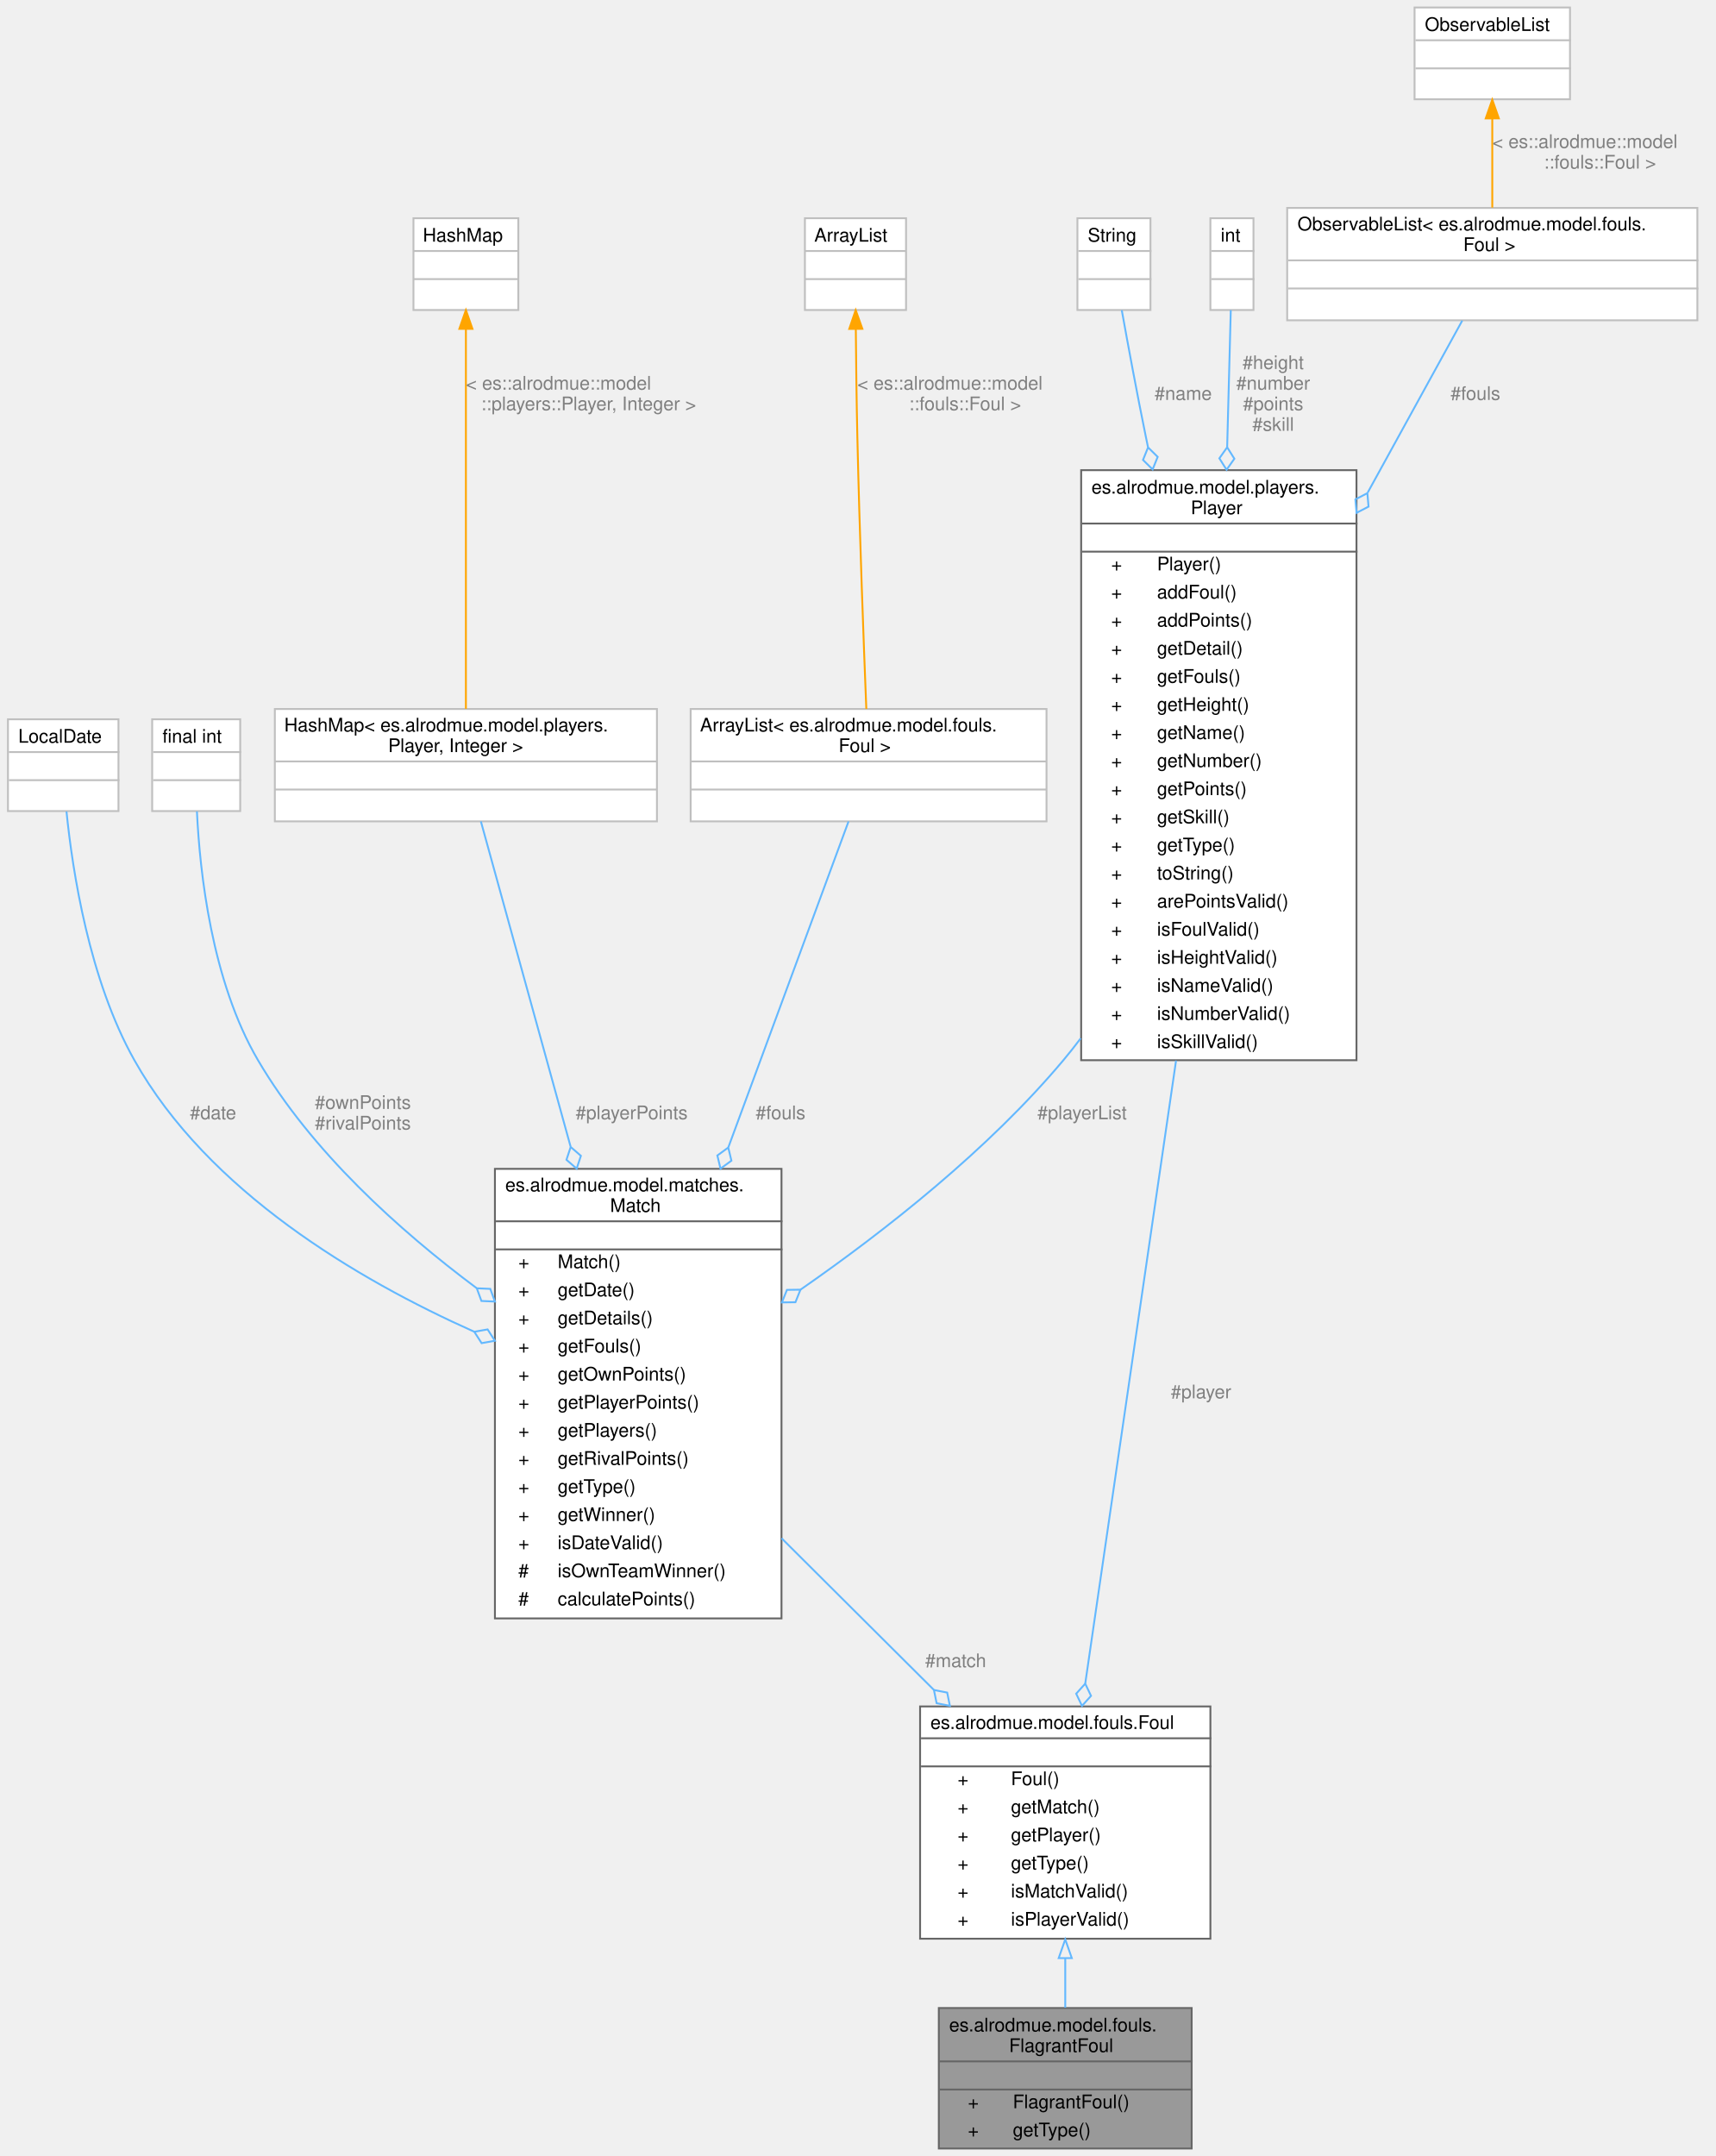
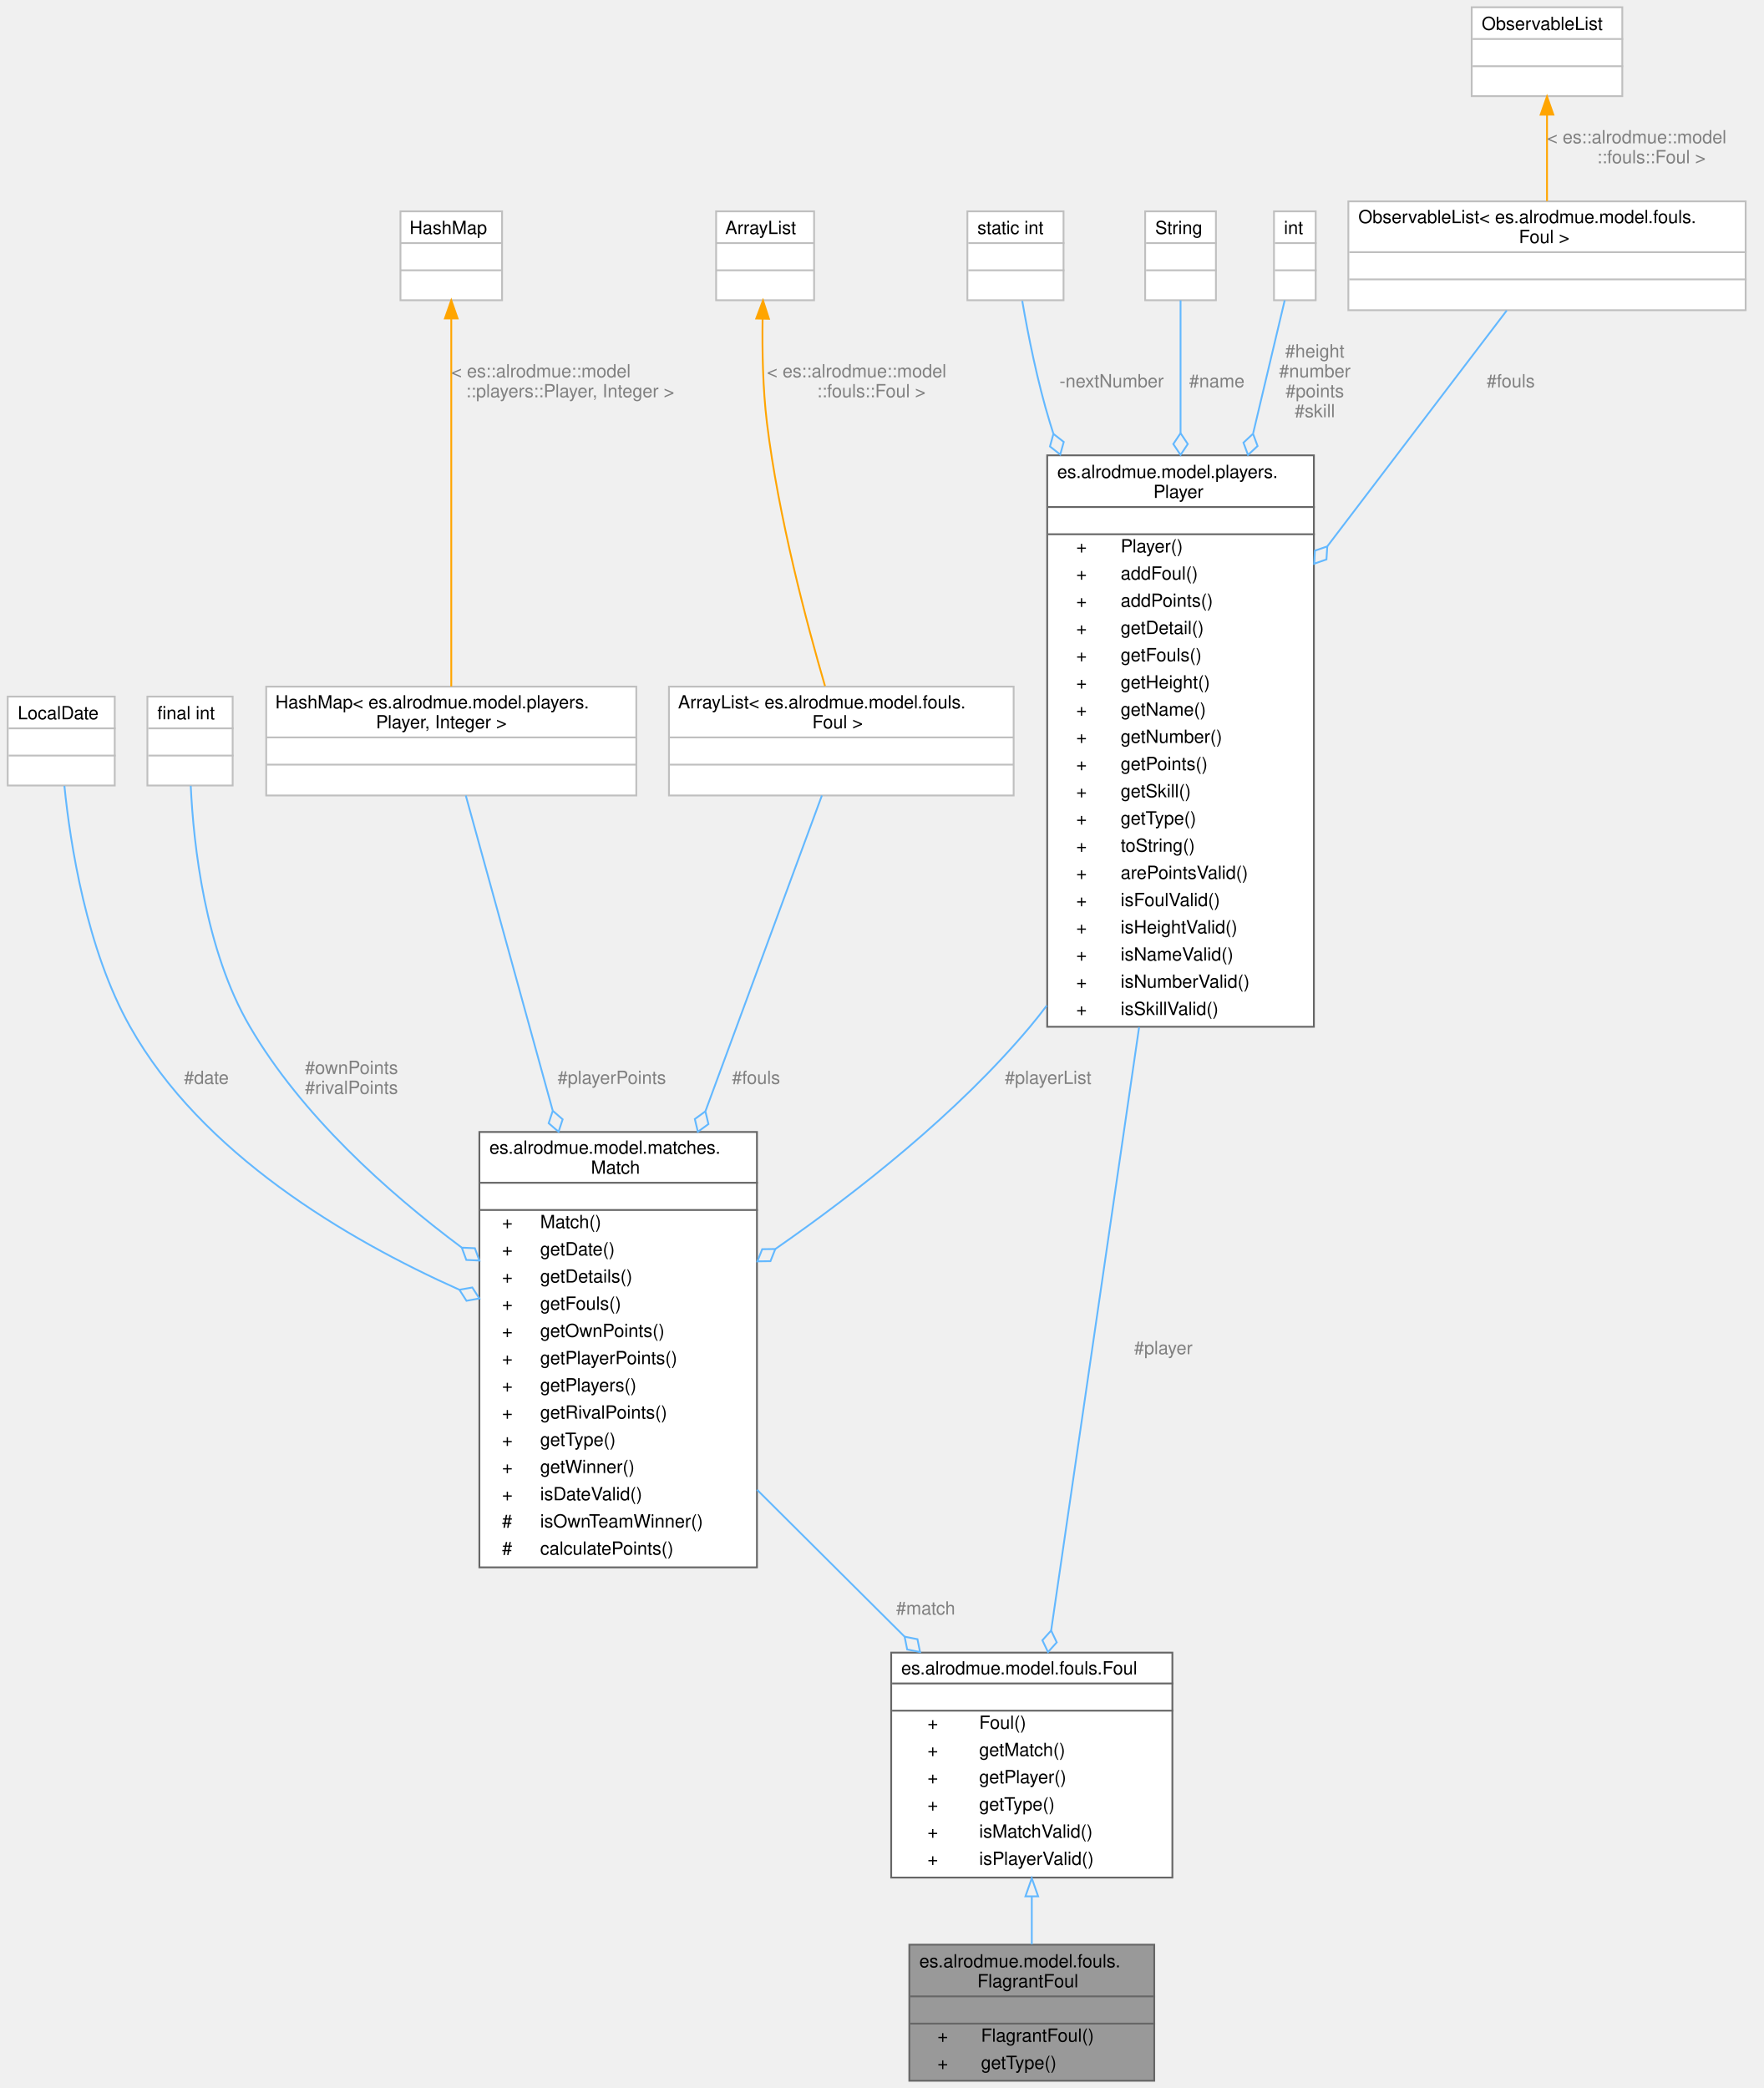
- <svg xmlns="http://www.w3.org/2000/svg" xmlns:xlink="http://www.w3.org/1999/xlink" width="916pt" height="1151pt" viewBox="0.00 0.00 915.50 1151.00">
+ <svg xmlns="http://www.w3.org/2000/svg" xmlns:xlink="http://www.w3.org/1999/xlink" width="972pt" height="1151pt" viewBox="0.00 0.00 971.50 1151.00">
  <g id="graph0" class="graph" transform="scale(1 1) rotate(0) translate(4 1147)">
    <g id="Node000001" class="node">
      <g id="a_Node000001">
        <a xlink:title=" ">
          <polygon fill="#999999" stroke="transparent" points="632,-75 497,-75 497,0 632,0 632,-75" />
          <text text-anchor="start" x="502.5" y="-62.5" font-family="Helvetica,sans-Serif" font-size="10.00">es.alrodmue.model.fouls.</text>
          <text text-anchor="start" x="534.5" y="-51.5" font-family="Helvetica,sans-Serif" font-size="10.00">FlagrantFoul</text>
          <text text-anchor="start" x="563" y="-36.5" font-family="Helvetica,sans-Serif" font-size="10.00"> </text>
          <text text-anchor="start" x="512.5" y="-21.5" font-family="Helvetica,sans-Serif" font-size="10.00">+</text>
          <text text-anchor="start" x="536.5" y="-21.5" font-family="Helvetica,sans-Serif" font-size="10.00">FlagrantFoul()</text>
          <text text-anchor="start" x="512.5" y="-6.5" font-family="Helvetica,sans-Serif" font-size="10.00">+</text>
          <text text-anchor="start" x="536.5" y="-6.5" font-family="Helvetica,sans-Serif" font-size="10.00">getType()</text>
          <polygon fill="#666666" stroke="#666666" points="497.5,-46.5 497.5,-46.5 632.5,-46.5 632.5,-46.5 497.5,-46.5" />
          <polygon fill="#666666" stroke="#666666" points="497.5,-31.5 497.5,-31.5 632.5,-31.5 632.5,-31.5 497.5,-31.5" />
          <polygon fill="none" stroke="#666666" points="497,0 497,-75 632,-75 632,0 497,0" />
        </a>
      </g>
    </g>
    <g id="Node000002" class="node">
      <g id="a_Node000002">
        <a xlink:href="classes_1_1alrodmue_1_1model_1_1fouls_1_1Foul.xhtml" target="_top" xlink:title=" ">
          <polygon fill="white" stroke="transparent" points="642,-236 487,-236 487,-112 642,-112 642,-236" />
          <text text-anchor="start" x="492.5" y="-224" font-family="Helvetica,sans-Serif" font-size="10.00">es.alrodmue.model.fouls.Foul</text>
          <text text-anchor="start" x="563" y="-209" font-family="Helvetica,sans-Serif" font-size="10.00"> </text>
          <text text-anchor="start" x="507" y="-194" font-family="Helvetica,sans-Serif" font-size="10.00">+</text>
          <text text-anchor="start" x="535.5" y="-194" font-family="Helvetica,sans-Serif" font-size="10.00">Foul()</text>
          <text text-anchor="start" x="507" y="-179" font-family="Helvetica,sans-Serif" font-size="10.00">+</text>
          <text text-anchor="start" x="535.5" y="-179" font-family="Helvetica,sans-Serif" font-size="10.00">getMatch()</text>
          <text text-anchor="start" x="507" y="-164" font-family="Helvetica,sans-Serif" font-size="10.00">+</text>
          <text text-anchor="start" x="535.5" y="-164" font-family="Helvetica,sans-Serif" font-size="10.00">getPlayer()</text>
          <text text-anchor="start" x="507" y="-149" font-family="Helvetica,sans-Serif" font-size="10.00">+</text>
          <text text-anchor="start" x="535.5" y="-149" font-family="Helvetica,sans-Serif" font-size="10.00">getType()</text>
          <text text-anchor="start" x="507" y="-134" font-family="Helvetica,sans-Serif" font-size="10.00">+</text>
          <text text-anchor="start" x="535.5" y="-134" font-family="Helvetica,sans-Serif" font-size="10.00">isMatchValid()</text>
          <text text-anchor="start" x="507" y="-119" font-family="Helvetica,sans-Serif" font-size="10.00">+</text>
          <text text-anchor="start" x="535.5" y="-119" font-family="Helvetica,sans-Serif" font-size="10.00">isPlayerValid()</text>
          <polygon fill="#666666" stroke="#666666" points="487.5,-219 487.5,-219 642.5,-219 642.5,-219 487.5,-219" />
          <polygon fill="#666666" stroke="#666666" points="487.5,-204 487.5,-204 642.5,-204 642.5,-204 487.5,-204" />
          <polygon fill="none" stroke="#666666" points="487,-112 487,-236 642,-236 642,-112 487,-112" />
        </a>
      </g>
    </g>
    <g id="edge1_Node000001_Node000002" class="edge">
      <g id="a_edge1_Node000001_Node000002">
        <a xlink:title=" ">
          <path fill="none" stroke="#63b8ff" d="M564.5,-101.4C564.5,-92.32 564.5,-83.35 564.5,-75.16" />
          <polygon fill="none" stroke="#63b8ff" points="561,-101.65 564.5,-111.65 568,-101.65 561,-101.65" />
        </a>
      </g>
    </g>
    <g id="Node000003" class="node">
      <g id="a_Node000003">
        <a xlink:href="classes_1_1alrodmue_1_1model_1_1players_1_1Player.xhtml" target="_top" xlink:title=" ">
          <polygon fill="white" stroke="transparent" points="720,-896 573,-896 573,-581 720,-581 720,-896" />
          <text text-anchor="start" x="578.5" y="-883.5" font-family="Helvetica,sans-Serif" font-size="10.00">es.alrodmue.model.players.</text>
          <text text-anchor="start" x="631.5" y="-872.5" font-family="Helvetica,sans-Serif" font-size="10.00">Player</text>
          <text text-anchor="start" x="645" y="-857.5" font-family="Helvetica,sans-Serif" font-size="10.00"> </text>
          <text text-anchor="start" x="589" y="-842.5" font-family="Helvetica,sans-Serif" font-size="10.00">+</text>
          <text text-anchor="start" x="613.5" y="-842.5" font-family="Helvetica,sans-Serif" font-size="10.00">Player()</text>
          <text text-anchor="start" x="589" y="-827.5" font-family="Helvetica,sans-Serif" font-size="10.00">+</text>
          <text text-anchor="start" x="613.5" y="-827.5" font-family="Helvetica,sans-Serif" font-size="10.00">addFoul()</text>
          <text text-anchor="start" x="589" y="-812.5" font-family="Helvetica,sans-Serif" font-size="10.00">+</text>
          <text text-anchor="start" x="613.5" y="-812.5" font-family="Helvetica,sans-Serif" font-size="10.00">addPoints()</text>
          <text text-anchor="start" x="589" y="-797.5" font-family="Helvetica,sans-Serif" font-size="10.00">+</text>
          <text text-anchor="start" x="613.5" y="-797.5" font-family="Helvetica,sans-Serif" font-size="10.00">getDetail()</text>
          <text text-anchor="start" x="589" y="-782.5" font-family="Helvetica,sans-Serif" font-size="10.00">+</text>
          <text text-anchor="start" x="613.5" y="-782.5" font-family="Helvetica,sans-Serif" font-size="10.00">getFouls()</text>
          <text text-anchor="start" x="589" y="-767.5" font-family="Helvetica,sans-Serif" font-size="10.00">+</text>
          <text text-anchor="start" x="613.5" y="-767.5" font-family="Helvetica,sans-Serif" font-size="10.00">getHeight()</text>
          <text text-anchor="start" x="589" y="-752.5" font-family="Helvetica,sans-Serif" font-size="10.00">+</text>
          <text text-anchor="start" x="613.5" y="-752.5" font-family="Helvetica,sans-Serif" font-size="10.00">getName()</text>
          <text text-anchor="start" x="589" y="-737.5" font-family="Helvetica,sans-Serif" font-size="10.00">+</text>
          <text text-anchor="start" x="613.5" y="-737.5" font-family="Helvetica,sans-Serif" font-size="10.00">getNumber()</text>
          <text text-anchor="start" x="589" y="-722.5" font-family="Helvetica,sans-Serif" font-size="10.00">+</text>
          <text text-anchor="start" x="613.5" y="-722.5" font-family="Helvetica,sans-Serif" font-size="10.00">getPoints()</text>
          <text text-anchor="start" x="589" y="-707.5" font-family="Helvetica,sans-Serif" font-size="10.00">+</text>
          <text text-anchor="start" x="613.5" y="-707.5" font-family="Helvetica,sans-Serif" font-size="10.00">getSkill()</text>
          <text text-anchor="start" x="589" y="-692.5" font-family="Helvetica,sans-Serif" font-size="10.00">+</text>
          <text text-anchor="start" x="613.5" y="-692.5" font-family="Helvetica,sans-Serif" font-size="10.00">getType()</text>
          <text text-anchor="start" x="589" y="-677.5" font-family="Helvetica,sans-Serif" font-size="10.00">+</text>
          <text text-anchor="start" x="613.5" y="-677.5" font-family="Helvetica,sans-Serif" font-size="10.00">toString()</text>
          <text text-anchor="start" x="589" y="-662.5" font-family="Helvetica,sans-Serif" font-size="10.00">+</text>
          <text text-anchor="start" x="613.5" y="-662.5" font-family="Helvetica,sans-Serif" font-size="10.00">arePointsValid()</text>
          <text text-anchor="start" x="589" y="-647.5" font-family="Helvetica,sans-Serif" font-size="10.00">+</text>
          <text text-anchor="start" x="613.5" y="-647.5" font-family="Helvetica,sans-Serif" font-size="10.00">isFoulValid()</text>
          <text text-anchor="start" x="589" y="-632.5" font-family="Helvetica,sans-Serif" font-size="10.00">+</text>
          <text text-anchor="start" x="613.5" y="-632.5" font-family="Helvetica,sans-Serif" font-size="10.00">isHeightValid()</text>
          <text text-anchor="start" x="589" y="-617.5" font-family="Helvetica,sans-Serif" font-size="10.00">+</text>
          <text text-anchor="start" x="613.5" y="-617.5" font-family="Helvetica,sans-Serif" font-size="10.00">isNameValid()</text>
          <text text-anchor="start" x="589" y="-602.5" font-family="Helvetica,sans-Serif" font-size="10.00">+</text>
          <text text-anchor="start" x="613.5" y="-602.5" font-family="Helvetica,sans-Serif" font-size="10.00">isNumberValid()</text>
          <text text-anchor="start" x="589" y="-587.5" font-family="Helvetica,sans-Serif" font-size="10.00">+</text>
          <text text-anchor="start" x="613.5" y="-587.5" font-family="Helvetica,sans-Serif" font-size="10.00">isSkillValid()</text>
          <polygon fill="#666666" stroke="#666666" points="573.5,-867.5 573.5,-867.5 720.5,-867.5 720.5,-867.5 573.5,-867.5" />
          <polygon fill="#666666" stroke="#666666" points="573.5,-852.5 573.5,-852.5 720.5,-852.5 720.5,-852.5 573.5,-852.5" />
          <polygon fill="none" stroke="#666666" points="573,-581 573,-896 720,-896 720,-581 573,-581" />
        </a>
      </g>
    </g>
    <g id="edge2_Node000002_Node000003" class="edge">
      <g id="a_edge2_Node000002_Node000003">
        <a xlink:title=" ">
          <path fill="none" stroke="#63b8ff" d="M623.66,-580.81C607.8,-472.06 587.41,-332.17 575.18,-248.26" />
          <polygon fill="none" stroke="#63b8ff" points="575.17,-248.17 570.34,-242.81 573.44,-236.3 578.26,-241.66 575.17,-248.17" />
        </a>
      </g>
      <text text-anchor="middle" x="637" y="-400.5" font-family="Helvetica,sans-Serif" font-size="10.00" fill="grey"> #player</text>
    </g>
-     <g id="Node000008" class="node">
-       <g id="a_Node000008">
+     <g id="Node000009" class="node">
+       <g id="a_Node000009">
        <a xlink:href="classes_1_1alrodmue_1_1model_1_1matches_1_1Match.xhtml" target="_top" xlink:title=" ">
          <polygon fill="white" stroke="transparent" points="413,-523 260,-523 260,-283 413,-283 413,-523" />
          <text text-anchor="start" x="265.5" y="-511" font-family="Helvetica,sans-Serif" font-size="10.00">es.alrodmue.model.matches.</text>
          <text text-anchor="start" x="321.5" y="-500" font-family="Helvetica,sans-Serif" font-size="10.00">Match</text>
          <text text-anchor="start" x="335" y="-485" font-family="Helvetica,sans-Serif" font-size="10.00"> </text>
          <text text-anchor="start" x="272.5" y="-470" font-family="Helvetica,sans-Serif" font-size="10.00">+</text>
          <text text-anchor="start" x="293.5" y="-470" font-family="Helvetica,sans-Serif" font-size="10.00">Match()</text>
          <text text-anchor="start" x="272.5" y="-455" font-family="Helvetica,sans-Serif" font-size="10.00">+</text>
          <text text-anchor="start" x="293.5" y="-455" font-family="Helvetica,sans-Serif" font-size="10.00">getDate()</text>
          <text text-anchor="start" x="272.5" y="-440" font-family="Helvetica,sans-Serif" font-size="10.00">+</text>
          <text text-anchor="start" x="293.5" y="-440" font-family="Helvetica,sans-Serif" font-size="10.00">getDetails()</text>
          <text text-anchor="start" x="272.5" y="-425" font-family="Helvetica,sans-Serif" font-size="10.00">+</text>
          <text text-anchor="start" x="293.5" y="-425" font-family="Helvetica,sans-Serif" font-size="10.00">getFouls()</text>
          <text text-anchor="start" x="272.5" y="-410" font-family="Helvetica,sans-Serif" font-size="10.00">+</text>
          <text text-anchor="start" x="293.5" y="-410" font-family="Helvetica,sans-Serif" font-size="10.00">getOwnPoints()</text>
          <text text-anchor="start" x="272.5" y="-395" font-family="Helvetica,sans-Serif" font-size="10.00">+</text>
          <text text-anchor="start" x="293.5" y="-395" font-family="Helvetica,sans-Serif" font-size="10.00">getPlayerPoints()</text>
          <text text-anchor="start" x="272.5" y="-380" font-family="Helvetica,sans-Serif" font-size="10.00">+</text>
          <text text-anchor="start" x="293.5" y="-380" font-family="Helvetica,sans-Serif" font-size="10.00">getPlayers()</text>
          <text text-anchor="start" x="272.5" y="-365" font-family="Helvetica,sans-Serif" font-size="10.00">+</text>
          <text text-anchor="start" x="293.5" y="-365" font-family="Helvetica,sans-Serif" font-size="10.00">getRivalPoints()</text>
          <text text-anchor="start" x="272.5" y="-350" font-family="Helvetica,sans-Serif" font-size="10.00">+</text>
          <text text-anchor="start" x="293.5" y="-350" font-family="Helvetica,sans-Serif" font-size="10.00">getType()</text>
          <text text-anchor="start" x="272.5" y="-335" font-family="Helvetica,sans-Serif" font-size="10.00">+</text>
          <text text-anchor="start" x="293.5" y="-335" font-family="Helvetica,sans-Serif" font-size="10.00">getWinner()</text>
          <text text-anchor="start" x="272.5" y="-320" font-family="Helvetica,sans-Serif" font-size="10.00">+</text>
          <text text-anchor="start" x="293.5" y="-320" font-family="Helvetica,sans-Serif" font-size="10.00">isDateValid()</text>
          <text text-anchor="start" x="272.5" y="-305" font-family="Helvetica,sans-Serif" font-size="10.00">#</text>
          <text text-anchor="start" x="293.5" y="-305" font-family="Helvetica,sans-Serif" font-size="10.00">isOwnTeamWinner()</text>
          <text text-anchor="start" x="272.5" y="-290" font-family="Helvetica,sans-Serif" font-size="10.00">#</text>
          <text text-anchor="start" x="293.5" y="-290" font-family="Helvetica,sans-Serif" font-size="10.00">calculatePoints()</text>
          <polygon fill="#666666" stroke="#666666" points="260.5,-495 260.5,-495 413.5,-495 413.5,-495 260.5,-495" />
          <polygon fill="#666666" stroke="#666666" points="260.5,-480 260.5,-480 413.5,-480 413.5,-480 260.5,-480" />
          <polygon fill="none" stroke="#666666" points="260,-283 260,-523 413,-523 413,-283 260,-283" />
        </a>
      </g>
    </g>
-     <g id="edge10_Node000008_Node000003" class="edge">
-       <g id="a_edge10_Node000008_Node000003">
+     <g id="edge11_Node000009_Node000003" class="edge">
+       <g id="a_edge11_Node000009_Node000003">
        <a xlink:title=" ">
          <path fill="none" stroke="#63b8ff" d="M572.77,-592.7C569.75,-588.68 566.66,-584.77 563.5,-581 523.55,-533.38 468.84,-490.26 423.14,-458.5" />
          <polygon fill="none" stroke="#63b8ff" points="423.12,-458.49 415.91,-458.39 413.23,-451.69 420.44,-451.79 423.12,-458.49" />
        </a>
      </g>
      <text text-anchor="middle" x="573.5" y="-549.5" font-family="Helvetica,sans-Serif" font-size="10.00" fill="grey"> #playerList</text>
    </g>
    <g id="Node000004" class="node">
      <g id="a_Node000004">
        <a xlink:title=" ">
-           <polygon fill="white" stroke="transparent" points="610,-1030.5 571,-1030.5 571,-981.5 610,-981.5 610,-1030.5" />
-           <text text-anchor="start" x="576.5" y="-1018" font-family="Helvetica,sans-Serif" font-size="10.00">String</text>
-           <text text-anchor="start" x="589" y="-1003" font-family="Helvetica,sans-Serif" font-size="10.00"> </text>
-           <text text-anchor="start" x="589" y="-988" font-family="Helvetica,sans-Serif" font-size="10.00"> </text>
-           <polygon fill="#bfbfbf" stroke="#bfbfbf" points="571.5,-1013 571.5,-1013 610.5,-1013 610.5,-1013 571.5,-1013" />
-           <polygon fill="#bfbfbf" stroke="#bfbfbf" points="571.5,-998 571.5,-998 610.5,-998 610.5,-998 571.5,-998" />
-           <polygon fill="none" stroke="#bfbfbf" points="571,-981.5 571,-1030.5 610,-1030.5 610,-981.5 571,-981.5" />
+           <polygon fill="white" stroke="transparent" points="582,-1030.5 529,-1030.5 529,-981.5 582,-981.5 582,-1030.5" />
+           <text text-anchor="start" x="534.5" y="-1018" font-family="Helvetica,sans-Serif" font-size="10.00">static int</text>
+           <text text-anchor="start" x="554" y="-1003" font-family="Helvetica,sans-Serif" font-size="10.00"> </text>
+           <text text-anchor="start" x="554" y="-988" font-family="Helvetica,sans-Serif" font-size="10.00"> </text>
+           <polygon fill="#bfbfbf" stroke="#bfbfbf" points="529.5,-1013 529.5,-1013 582.5,-1013 582.5,-1013 529.5,-1013" />
+           <polygon fill="#bfbfbf" stroke="#bfbfbf" points="529.5,-998 529.5,-998 582.5,-998 582.5,-998 529.5,-998" />
+           <polygon fill="none" stroke="#bfbfbf" points="529,-981.5 529,-1030.5 582,-1030.5 582,-981.5 529,-981.5" />
        </a>
      </g>
    </g>
    <g id="edge3_Node000003_Node000004" class="edge">
      <g id="a_edge3_Node000003_Node000004">
        <a xlink:title=" ">
-           <path fill="none" stroke="#63b8ff" d="M594.68,-981.39C597.99,-962.99 602.82,-936.83 607.5,-914 607.89,-912.1 608.28,-910.2 608.68,-908.28" />
-           <polygon fill="none" stroke="#63b8ff" points="608.71,-908.15 606.02,-901.46 611.16,-896.4 613.85,-903.09 608.71,-908.15" />
-         </a>
-       </g>
-       <text text-anchor="middle" x="627.5" y="-933.5" font-family="Helvetica,sans-Serif" font-size="10.00" fill="grey"> #name</text>
+           <path fill="none" stroke="#63b8ff" d="M559.24,-981.13C562.43,-962.59 567.62,-936.37 574.5,-914 575.11,-912.01 575.74,-910.01 576.38,-908" />
+           <polygon fill="none" stroke="#63b8ff" points="576.43,-907.84 574.51,-900.89 580.18,-896.44 582.11,-903.38 576.43,-907.84" />
+         </a>
+       </g>
+       <text text-anchor="middle" x="608.5" y="-933.5" font-family="Helvetica,sans-Serif" font-size="10.00" fill="grey"> -nextNumber</text>
    </g>
    <g id="Node000005" class="node">
      <g id="a_Node000005">
        <a xlink:title=" ">
-           <polygon fill="white" stroke="transparent" points="665,-1030.5 642,-1030.5 642,-981.5 665,-981.5 665,-1030.5" />
-           <text text-anchor="start" x="647.5" y="-1018" font-family="Helvetica,sans-Serif" font-size="10.00">int</text>
-           <text text-anchor="start" x="652" y="-1003" font-family="Helvetica,sans-Serif" font-size="10.00"> </text>
-           <text text-anchor="start" x="652" y="-988" font-family="Helvetica,sans-Serif" font-size="10.00"> </text>
-           <polygon fill="#bfbfbf" stroke="#bfbfbf" points="642.5,-1013 642.5,-1013 665.5,-1013 665.5,-1013 642.5,-1013" />
-           <polygon fill="#bfbfbf" stroke="#bfbfbf" points="642.5,-998 642.5,-998 665.5,-998 665.5,-998 642.5,-998" />
-           <polygon fill="none" stroke="#bfbfbf" points="642,-981.5 642,-1030.5 665,-1030.5 665,-981.5 642,-981.5" />
+           <polygon fill="white" stroke="transparent" points="666,-1030.5 627,-1030.5 627,-981.5 666,-981.5 666,-1030.5" />
+           <text text-anchor="start" x="632.5" y="-1018" font-family="Helvetica,sans-Serif" font-size="10.00">String</text>
+           <text text-anchor="start" x="645" y="-1003" font-family="Helvetica,sans-Serif" font-size="10.00"> </text>
+           <text text-anchor="start" x="645" y="-988" font-family="Helvetica,sans-Serif" font-size="10.00"> </text>
+           <polygon fill="#bfbfbf" stroke="#bfbfbf" points="627.5,-1013 627.5,-1013 666.5,-1013 666.5,-1013 627.5,-1013" />
+           <polygon fill="#bfbfbf" stroke="#bfbfbf" points="627.5,-998 627.5,-998 666.5,-998 666.5,-998 627.5,-998" />
+           <polygon fill="none" stroke="#bfbfbf" points="627,-981.5 627,-1030.5 666,-1030.5 666,-981.5 627,-981.5" />
        </a>
      </g>
    </g>
    <g id="edge4_Node000003_Node000005" class="edge">
      <g id="a_edge4_Node000003_Node000005">
        <a xlink:title=" ">
-           <path fill="none" stroke="#63b8ff" d="M652.88,-981.44C652.41,-963.54 651.71,-937.13 650.95,-908.27" />
-           <polygon fill="none" stroke="#63b8ff" points="650.95,-908.22 646.79,-902.32 650.63,-896.22 654.79,-902.11 650.95,-908.22" />
-         </a>
-       </g>
-       <text text-anchor="middle" x="675.5" y="-950" font-family="Helvetica,sans-Serif" font-size="10.00" fill="grey"> #height</text>
-       <text text-anchor="middle" x="675.5" y="-939" font-family="Helvetica,sans-Serif" font-size="10.00" fill="grey">#number</text>
-       <text text-anchor="middle" x="675.5" y="-928" font-family="Helvetica,sans-Serif" font-size="10.00" fill="grey">#points</text>
-       <text text-anchor="middle" x="675.5" y="-917" font-family="Helvetica,sans-Serif" font-size="10.00" fill="grey">#skill</text>
+           <path fill="none" stroke="#63b8ff" d="M646.5,-981.44C646.5,-963.54 646.5,-937.13 646.5,-908.27" />
+           <polygon fill="none" stroke="#63b8ff" points="646.5,-908.22 642.5,-902.22 646.5,-896.22 650.5,-902.22 646.5,-908.22" />
+         </a>
+       </g>
+       <text text-anchor="middle" x="666.5" y="-933.5" font-family="Helvetica,sans-Serif" font-size="10.00" fill="grey"> #name</text>
    </g>
    <g id="Node000006" class="node">
      <g id="a_Node000006">
        <a xlink:title=" ">
-           <polygon fill="white" stroke="transparent" points="902,-1036 683,-1036 683,-976 902,-976 902,-1036" />
-           <text text-anchor="start" x="688.5" y="-1024" font-family="Helvetica,sans-Serif" font-size="10.00">ObservableList&lt; es.alrodmue.model.fouls.</text>
-           <text text-anchor="start" x="777" y="-1013" font-family="Helvetica,sans-Serif" font-size="10.00">Foul &gt;</text>
-           <text text-anchor="start" x="791" y="-998" font-family="Helvetica,sans-Serif" font-size="10.00"> </text>
-           <text text-anchor="start" x="791" y="-983" font-family="Helvetica,sans-Serif" font-size="10.00"> </text>
-           <polygon fill="#bfbfbf" stroke="#bfbfbf" points="683.5,-1008 683.5,-1008 902.5,-1008 902.5,-1008 683.5,-1008" />
-           <polygon fill="#bfbfbf" stroke="#bfbfbf" points="683.5,-993 683.5,-993 902.5,-993 902.5,-993 683.5,-993" />
-           <polygon fill="none" stroke="#bfbfbf" points="683,-976 683,-1036 902,-1036 902,-976 683,-976" />
+           <polygon fill="white" stroke="transparent" points="721,-1030.5 698,-1030.5 698,-981.5 721,-981.5 721,-1030.5" />
+           <text text-anchor="start" x="703.5" y="-1018" font-family="Helvetica,sans-Serif" font-size="10.00">int</text>
+           <text text-anchor="start" x="708" y="-1003" font-family="Helvetica,sans-Serif" font-size="10.00"> </text>
+           <text text-anchor="start" x="708" y="-988" font-family="Helvetica,sans-Serif" font-size="10.00"> </text>
+           <polygon fill="#bfbfbf" stroke="#bfbfbf" points="698.5,-1013 698.5,-1013 721.5,-1013 721.5,-1013 698.5,-1013" />
+           <polygon fill="#bfbfbf" stroke="#bfbfbf" points="698.5,-998 698.5,-998 721.5,-998 721.5,-998 698.5,-998" />
+           <polygon fill="none" stroke="#bfbfbf" points="698,-981.5 698,-1030.5 721,-1030.5 721,-981.5 698,-981.5" />
        </a>
      </g>
    </g>
    <g id="edge5_Node000003_Node000006" class="edge">
      <g id="a_edge5_Node000003_Node000006">
        <a xlink:title=" ">
-           <path fill="none" stroke="#63b8ff" d="M776.46,-975.83C763.84,-952.88 745.23,-919.03 726.01,-884.08" />
-           <polygon fill="none" stroke="#63b8ff" points="725.81,-883.73 719.42,-880.4 720.03,-873.21 726.43,-876.54 725.81,-883.73" />
-         </a>
-       </g>
-       <text text-anchor="middle" x="783.5" y="-933.5" font-family="Helvetica,sans-Serif" font-size="10.00" fill="grey"> #fouls</text>
+           <path fill="none" stroke="#63b8ff" d="M703.91,-981.44C699.66,-963.54 693.4,-937.13 686.55,-908.27" />
+           <polygon fill="none" stroke="#63b8ff" points="686.46,-907.9 681.18,-902.98 683.69,-896.22 688.96,-901.13 686.46,-907.9" />
+         </a>
+       </g>
+       <text text-anchor="middle" x="720.5" y="-950" font-family="Helvetica,sans-Serif" font-size="10.00" fill="grey"> #height</text>
+       <text text-anchor="middle" x="720.5" y="-939" font-family="Helvetica,sans-Serif" font-size="10.00" fill="grey">#number</text>
+       <text text-anchor="middle" x="720.5" y="-928" font-family="Helvetica,sans-Serif" font-size="10.00" fill="grey">#points</text>
+       <text text-anchor="middle" x="720.5" y="-917" font-family="Helvetica,sans-Serif" font-size="10.00" fill="grey">#skill</text>
    </g>
    <g id="Node000007" class="node">
      <g id="a_Node000007">
        <a xlink:title=" ">
-           <polygon fill="white" stroke="transparent" points="834,-1143 751,-1143 751,-1094 834,-1094 834,-1143" />
-           <text text-anchor="start" x="756.5" y="-1130.5" font-family="Helvetica,sans-Serif" font-size="10.00">ObservableList</text>
-           <text text-anchor="start" x="791" y="-1115.5" font-family="Helvetica,sans-Serif" font-size="10.00"> </text>
-           <text text-anchor="start" x="791" y="-1100.5" font-family="Helvetica,sans-Serif" font-size="10.00"> </text>
-           <polygon fill="#bfbfbf" stroke="#bfbfbf" points="751.5,-1125.5 751.5,-1125.5 834.5,-1125.5 834.5,-1125.5 751.5,-1125.5" />
-           <polygon fill="#bfbfbf" stroke="#bfbfbf" points="751.5,-1110.5 751.5,-1110.5 834.5,-1110.5 834.5,-1110.5 751.5,-1110.5" />
-           <polygon fill="none" stroke="#bfbfbf" points="751,-1094 751,-1143 834,-1143 834,-1094 751,-1094" />
-         </a>
-       </g>
-     </g>
-     <g id="edge6_Node000006_Node000007" class="edge">
-       <g id="a_edge6_Node000006_Node000007">
-         <a xlink:title=" ">
-           <path fill="none" stroke="orange" d="M792.5,-1083.75C792.5,-1068.56 792.5,-1050.79 792.5,-1036.17" />
-           <polygon fill="orange" stroke="orange" points="789,-1083.79 792.5,-1093.79 796,-1083.8 789,-1083.79" />
-         </a>
-       </g>
-       <text text-anchor="start" x="792.5" y="-1068" font-family="Helvetica,sans-Serif" font-size="10.00" fill="grey"> &lt; es::alrodmue::model</text>
-       <text text-anchor="middle" x="850" y="-1057" font-family="Helvetica,sans-Serif" font-size="10.00" fill="grey">::fouls::Foul &gt;</text>
-     </g>
-     <g id="edge7_Node000002_Node000008" class="edge">
-       <g id="a_edge7_Node000002_Node000008">
+           <polygon fill="white" stroke="transparent" points="958,-1036 739,-1036 739,-976 958,-976 958,-1036" />
+           <text text-anchor="start" x="744.5" y="-1024" font-family="Helvetica,sans-Serif" font-size="10.00">ObservableList&lt; es.alrodmue.model.fouls.</text>
+           <text text-anchor="start" x="833" y="-1013" font-family="Helvetica,sans-Serif" font-size="10.00">Foul &gt;</text>
+           <text text-anchor="start" x="847" y="-998" font-family="Helvetica,sans-Serif" font-size="10.00"> </text>
+           <text text-anchor="start" x="847" y="-983" font-family="Helvetica,sans-Serif" font-size="10.00"> </text>
+           <polygon fill="#bfbfbf" stroke="#bfbfbf" points="739.5,-1008 739.5,-1008 958.5,-1008 958.5,-1008 739.5,-1008" />
+           <polygon fill="#bfbfbf" stroke="#bfbfbf" points="739.5,-993 739.5,-993 958.5,-993 958.5,-993 739.5,-993" />
+           <polygon fill="none" stroke="#bfbfbf" points="739,-976 739,-1036 958,-1036 958,-976 739,-976" />
+         </a>
+       </g>
+     </g>
+     <g id="edge6_Node000003_Node000007" class="edge">
+       <g id="a_edge6_Node000003_Node000007">
+         <a xlink:title=" ">
+           <path fill="none" stroke="#63b8ff" d="M826.3,-975.83C802.48,-944.51 763.22,-892.91 727.45,-845.9" />
+           <polygon fill="none" stroke="#63b8ff" points="727.38,-845.81 720.56,-843.45 720.12,-836.26 726.93,-838.61 727.38,-845.81" />
+         </a>
+       </g>
+       <text text-anchor="middle" x="828.5" y="-933.5" font-family="Helvetica,sans-Serif" font-size="10.00" fill="grey"> #fouls</text>
+     </g>
+     <g id="Node000008" class="node">
+       <g id="a_Node000008">
+         <a xlink:title=" ">
+           <polygon fill="white" stroke="transparent" points="890,-1143 807,-1143 807,-1094 890,-1094 890,-1143" />
+           <text text-anchor="start" x="812.5" y="-1130.5" font-family="Helvetica,sans-Serif" font-size="10.00">ObservableList</text>
+           <text text-anchor="start" x="847" y="-1115.5" font-family="Helvetica,sans-Serif" font-size="10.00"> </text>
+           <text text-anchor="start" x="847" y="-1100.5" font-family="Helvetica,sans-Serif" font-size="10.00"> </text>
+           <polygon fill="#bfbfbf" stroke="#bfbfbf" points="807.5,-1125.5 807.5,-1125.5 890.5,-1125.5 890.5,-1125.5 807.5,-1125.5" />
+           <polygon fill="#bfbfbf" stroke="#bfbfbf" points="807.5,-1110.5 807.5,-1110.5 890.5,-1110.5 890.5,-1110.5 807.5,-1110.5" />
+           <polygon fill="none" stroke="#bfbfbf" points="807,-1094 807,-1143 890,-1143 890,-1094 807,-1094" />
+         </a>
+       </g>
+     </g>
+     <g id="edge7_Node000007_Node000008" class="edge">
+       <g id="a_edge7_Node000007_Node000008">
+         <a xlink:title=" ">
+           <path fill="none" stroke="orange" d="M848.5,-1083.75C848.5,-1068.56 848.5,-1050.79 848.5,-1036.17" />
+           <polygon fill="orange" stroke="orange" points="845,-1083.79 848.5,-1093.79 852,-1083.8 845,-1083.79" />
+         </a>
+       </g>
+       <text text-anchor="start" x="848.5" y="-1068" font-family="Helvetica,sans-Serif" font-size="10.00" fill="grey"> &lt; es::alrodmue::model</text>
+       <text text-anchor="middle" x="906" y="-1057" font-family="Helvetica,sans-Serif" font-size="10.00" fill="grey">::fouls::Foul &gt;</text>
+     </g>
+     <g id="edge8_Node000002_Node000009" class="edge">
+       <g id="a_edge8_Node000002_Node000009">
        <a xlink:title=" ">
          <path fill="none" stroke="#63b8ff" d="M413.05,-325.78C439.32,-299.63 468.57,-270.5 494.31,-244.88" />
          <polygon fill="none" stroke="#63b8ff" points="494.39,-244.8 495.82,-237.73 502.9,-236.33 501.47,-243.4 494.39,-244.8" />
        </a>
      </g>
      <text text-anchor="middle" x="506" y="-257" font-family="Helvetica,sans-Serif" font-size="10.00" fill="grey"> #match</text>
    </g>
-     <g id="Node000009" class="node">
-       <g id="a_Node000009">
+     <g id="Node000010" class="node">
+       <g id="a_Node000010">
        <a xlink:title=" ">
          <polygon fill="white" stroke="transparent" points="59,-763 0,-763 0,-714 59,-714 59,-763" />
          <text text-anchor="start" x="5.5" y="-750.5" font-family="Helvetica,sans-Serif" font-size="10.00">LocalDate</text>
          <text text-anchor="start" x="28" y="-735.5" font-family="Helvetica,sans-Serif" font-size="10.00"> </text>
          <text text-anchor="start" x="28" y="-720.5" font-family="Helvetica,sans-Serif" font-size="10.00"> </text>
          <polygon fill="#bfbfbf" stroke="#bfbfbf" points="0.5,-745.5 0.5,-745.5 59.5,-745.5 59.5,-745.5 0.5,-745.5" />
          <polygon fill="#bfbfbf" stroke="#bfbfbf" points="0.5,-730.5 0.5,-730.5 59.5,-730.5 59.5,-730.5 0.5,-730.5" />
          <polygon fill="none" stroke="#bfbfbf" points="0,-714 0,-763 59,-763 59,-714 0,-714" />
        </a>
      </g>
    </g>
-     <g id="edge8_Node000008_Node000009" class="edge">
-       <g id="a_edge8_Node000008_Node000009">
+     <g id="edge9_Node000009_Node000010" class="edge">
+       <g id="a_edge9_Node000009_Node000010">
        <a xlink:title=" ">
          <path fill="none" stroke="#63b8ff" d="M31.25,-713.77C34.48,-681.79 43.4,-623.9 67.5,-581 106.76,-511.11 186.43,-463.98 248.93,-436.05" />
          <polygon fill="none" stroke="#63b8ff" points="248.99,-436.02 252.89,-429.95 259.99,-431.22 256.09,-437.29 248.99,-436.02" />
        </a>
      </g>
      <text text-anchor="middle" x="109.5" y="-549.5" font-family="Helvetica,sans-Serif" font-size="10.00" fill="grey"> #date</text>
    </g>
-     <g id="Node000010" class="node">
-       <g id="a_Node000010">
+     <g id="Node000011" class="node">
+       <g id="a_Node000011">
        <a xlink:title=" ">
          <polygon fill="white" stroke="transparent" points="124,-763 77,-763 77,-714 124,-714 124,-763" />
          <text text-anchor="start" x="82.5" y="-750.5" font-family="Helvetica,sans-Serif" font-size="10.00">final int</text>
          <text text-anchor="start" x="99" y="-735.5" font-family="Helvetica,sans-Serif" font-size="10.00"> </text>
          <text text-anchor="start" x="99" y="-720.5" font-family="Helvetica,sans-Serif" font-size="10.00"> </text>
          <polygon fill="#bfbfbf" stroke="#bfbfbf" points="77.5,-745.5 77.5,-745.5 124.5,-745.5 124.5,-745.5 77.5,-745.5" />
          <polygon fill="#bfbfbf" stroke="#bfbfbf" points="77.5,-730.5 77.5,-730.5 124.5,-730.5 124.5,-730.5 77.5,-730.5" />
          <polygon fill="none" stroke="#bfbfbf" points="77,-714 77,-763 124,-763 124,-714 77,-714" />
        </a>
      </g>
    </g>
-     <g id="edge9_Node000008_Node000010" class="edge">
-       <g id="a_edge9_Node000008_Node000010">
+     <g id="edge10_Node000009_Node000011" class="edge">
+       <g id="a_edge10_Node000009_Node000011">
        <a xlink:title=" ">
          <path fill="none" stroke="#63b8ff" d="M100.89,-713.82C102.41,-681.64 108.69,-623.27 133.5,-581 162.04,-532.37 208.73,-490.29 250.15,-459.37" />
          <polygon fill="none" stroke="#63b8ff" points="250.31,-459.24 252.79,-452.47 259.99,-452.15 257.52,-458.92 250.31,-459.24" />
        </a>
      </g>
      <text text-anchor="middle" x="189.5" y="-555" font-family="Helvetica,sans-Serif" font-size="10.00" fill="grey"> #ownPoints</text>
      <text text-anchor="middle" x="189.5" y="-544" font-family="Helvetica,sans-Serif" font-size="10.00" fill="grey">#rivalPoints</text>
    </g>
-     <g id="Node000011" class="node">
-       <g id="a_Node000011">
+     <g id="Node000012" class="node">
+       <g id="a_Node000012">
        <a xlink:title=" ">
          <polygon fill="white" stroke="transparent" points="346.5,-768.5 142.5,-768.5 142.5,-708.5 346.5,-708.5 346.5,-768.5" />
          <text text-anchor="start" x="147.5" y="-756.5" font-family="Helvetica,sans-Serif" font-size="10.00">HashMap&lt; es.alrodmue.model.players.</text>
          <text text-anchor="start" x="203" y="-745.5" font-family="Helvetica,sans-Serif" font-size="10.00">Player, Integer &gt;</text>
          <text text-anchor="start" x="242.5" y="-730.5" font-family="Helvetica,sans-Serif" font-size="10.00"> </text>
          <text text-anchor="start" x="242.5" y="-715.5" font-family="Helvetica,sans-Serif" font-size="10.00"> </text>
          <polygon fill="#bfbfbf" stroke="#bfbfbf" points="142.5,-740.5 142.5,-740.5 346.5,-740.5 346.5,-740.5 142.5,-740.5" />
          <polygon fill="#bfbfbf" stroke="#bfbfbf" points="142.5,-725.5 142.5,-725.5 346.5,-725.5 346.5,-725.5 142.5,-725.5" />
          <polygon fill="none" stroke="#bfbfbf" points="142.5,-708.5 142.5,-768.5 346.5,-768.5 346.5,-708.5 142.5,-708.5" />
        </a>
      </g>
    </g>
-     <g id="edge11_Node000008_Node000011" class="edge">
-       <g id="a_edge11_Node000008_Node000011">
+     <g id="edge12_Node000009_Node000012" class="edge">
+       <g id="a_edge12_Node000009_Node000012">
        <a xlink:title=" ">
          <path fill="none" stroke="#63b8ff" d="M252.5,-708.49C263.18,-669.77 282.79,-598.68 300.38,-534.93" />
          <polygon fill="none" stroke="#63b8ff" points="300.45,-534.68 298.19,-527.84 303.64,-523.12 305.9,-529.96 300.45,-534.68" />
        </a>
      </g>
      <text text-anchor="middle" x="333" y="-549.5" font-family="Helvetica,sans-Serif" font-size="10.00" fill="grey"> #playerPoints</text>
    </g>
-     <g id="Node000012" class="node">
-       <g id="a_Node000012">
+     <g id="Node000013" class="node">
+       <g id="a_Node000013">
        <a xlink:title=" ">
          <polygon fill="white" stroke="transparent" points="272.5,-1030.5 216.5,-1030.5 216.5,-981.5 272.5,-981.5 272.5,-1030.5" />
          <text text-anchor="start" x="221.5" y="-1018" font-family="Helvetica,sans-Serif" font-size="10.00">HashMap</text>
          <text text-anchor="start" x="242.5" y="-1003" font-family="Helvetica,sans-Serif" font-size="10.00"> </text>
          <text text-anchor="start" x="242.5" y="-988" font-family="Helvetica,sans-Serif" font-size="10.00"> </text>
          <polygon fill="#bfbfbf" stroke="#bfbfbf" points="216.5,-1013 216.5,-1013 272.5,-1013 272.5,-1013 216.5,-1013" />
          <polygon fill="#bfbfbf" stroke="#bfbfbf" points="216.5,-998 216.5,-998 272.5,-998 272.5,-998 216.5,-998" />
          <polygon fill="none" stroke="#bfbfbf" points="216.5,-981.5 216.5,-1030.5 272.5,-1030.5 272.5,-981.5 216.5,-981.5" />
        </a>
      </g>
    </g>
-     <g id="edge12_Node000011_Node000012" class="edge">
-       <g id="a_edge12_Node000011_Node000012">
+     <g id="edge13_Node000012_Node000013" class="edge">
+       <g id="a_edge13_Node000012_Node000013">
        <a xlink:title=" ">
          <path fill="none" stroke="orange" d="M244.5,-971.29C244.5,-918.73 244.5,-818.15 244.5,-768.58" />
          <polygon fill="orange" stroke="orange" points="241,-971.44 244.5,-981.44 248,-971.44 241,-971.44" />
        </a>
      </g>
      <text text-anchor="start" x="244.5" y="-939" font-family="Helvetica,sans-Serif" font-size="10.00" fill="grey"> &lt; es::alrodmue::model</text>
      <text text-anchor="middle" x="310" y="-928" font-family="Helvetica,sans-Serif" font-size="10.00" fill="grey">::players::Player, Integer &gt;</text>
    </g>
-     <g id="Node000013" class="node">
-       <g id="a_Node000013">
+     <g id="Node000014" class="node">
+       <g id="a_Node000014">
        <a xlink:title=" ">
          <polygon fill="white" stroke="transparent" points="554.5,-768.5 364.5,-768.5 364.5,-708.5 554.5,-708.5 554.5,-768.5" />
          <text text-anchor="start" x="369.5" y="-756.5" font-family="Helvetica,sans-Serif" font-size="10.00">ArrayList&lt; es.alrodmue.model.fouls.</text>
          <text text-anchor="start" x="443.5" y="-745.5" font-family="Helvetica,sans-Serif" font-size="10.00">Foul &gt;</text>
          <text text-anchor="start" x="457.5" y="-730.5" font-family="Helvetica,sans-Serif" font-size="10.00"> </text>
          <text text-anchor="start" x="457.5" y="-715.5" font-family="Helvetica,sans-Serif" font-size="10.00"> </text>
          <polygon fill="#bfbfbf" stroke="#bfbfbf" points="364.5,-740.5 364.5,-740.5 554.5,-740.5 554.5,-740.5 364.5,-740.5" />
          <polygon fill="#bfbfbf" stroke="#bfbfbf" points="364.5,-725.5 364.5,-725.5 554.5,-725.5 554.5,-725.5 364.5,-725.5" />
          <polygon fill="none" stroke="#bfbfbf" points="364.5,-708.5 364.5,-768.5 554.5,-768.5 554.5,-708.5 364.5,-708.5" />
        </a>
      </g>
    </g>
-     <g id="edge13_Node000008_Node000013" class="edge">
-       <g id="a_edge13_Node000008_Node000013">
+     <g id="edge14_Node000009_Node000014" class="edge">
+       <g id="a_edge14_Node000009_Node000014">
        <a xlink:title=" ">
          <path fill="none" stroke="#63b8ff" d="M448.8,-708.49C434.49,-669.69 408.19,-598.39 384.64,-534.53" />
          <polygon fill="none" stroke="#63b8ff" points="384.58,-534.38 378.76,-530.13 380.43,-523.12 386.26,-527.36 384.58,-534.38" />
        </a>
      </g>
      <text text-anchor="middle" x="412.5" y="-549.5" font-family="Helvetica,sans-Serif" font-size="10.00" fill="grey"> #fouls</text>
    </g>
-     <g id="Node000014" class="node">
-       <g id="a_Node000014">
-         <a xlink:title=" ">
-           <polygon fill="white" stroke="transparent" points="479.5,-1030.5 425.5,-1030.5 425.5,-981.5 479.5,-981.5 479.5,-1030.5" />
-           <text text-anchor="start" x="430.5" y="-1018" font-family="Helvetica,sans-Serif" font-size="10.00">ArrayList</text>
-           <text text-anchor="start" x="450.5" y="-1003" font-family="Helvetica,sans-Serif" font-size="10.00"> </text>
-           <text text-anchor="start" x="450.5" y="-988" font-family="Helvetica,sans-Serif" font-size="10.00"> </text>
-           <polygon fill="#bfbfbf" stroke="#bfbfbf" points="425.5,-1013 425.5,-1013 479.5,-1013 479.5,-1013 425.5,-1013" />
-           <polygon fill="#bfbfbf" stroke="#bfbfbf" points="425.5,-998 425.5,-998 479.5,-998 479.5,-998 425.5,-998" />
-           <polygon fill="none" stroke="#bfbfbf" points="425.5,-981.5 425.5,-1030.5 479.5,-1030.5 479.5,-981.5 425.5,-981.5" />
-         </a>
-       </g>
-     </g>
-     <g id="edge14_Node000013_Node000014" class="edge">
-       <g id="a_edge14_Node000013_Node000014">
-         <a xlink:title=" ">
-           <path fill="none" stroke="orange" d="M452.68,-971.32C452.82,-954.16 453.07,-932.97 453.5,-914 454.66,-862.78 456.9,-803.14 458.29,-768.52" />
-           <polygon fill="orange" stroke="orange" points="449.18,-971.4 452.61,-981.43 456.18,-971.46 449.18,-971.4" />
-         </a>
-       </g>
-       <text text-anchor="start" x="453.5" y="-939" font-family="Helvetica,sans-Serif" font-size="10.00" fill="grey"> &lt; es::alrodmue::model</text>
-       <text text-anchor="middle" x="511" y="-928" font-family="Helvetica,sans-Serif" font-size="10.00" fill="grey">::fouls::Foul &gt;</text>
+     <g id="Node000015" class="node">
+       <g id="a_Node000015">
+         <a xlink:title=" ">
+           <polygon fill="white" stroke="transparent" points="444.5,-1030.5 390.5,-1030.5 390.5,-981.5 444.5,-981.5 444.5,-1030.5" />
+           <text text-anchor="start" x="395.5" y="-1018" font-family="Helvetica,sans-Serif" font-size="10.00">ArrayList</text>
+           <text text-anchor="start" x="415.5" y="-1003" font-family="Helvetica,sans-Serif" font-size="10.00"> </text>
+           <text text-anchor="start" x="415.5" y="-988" font-family="Helvetica,sans-Serif" font-size="10.00"> </text>
+           <polygon fill="#bfbfbf" stroke="#bfbfbf" points="390.5,-1013 390.5,-1013 444.5,-1013 444.5,-1013 390.5,-1013" />
+           <polygon fill="#bfbfbf" stroke="#bfbfbf" points="390.5,-998 390.5,-998 444.5,-998 444.5,-998 390.5,-998" />
+           <polygon fill="none" stroke="#bfbfbf" points="390.5,-981.5 390.5,-1030.5 444.5,-1030.5 444.5,-981.5 390.5,-981.5" />
+         </a>
+       </g>
+     </g>
+     <g id="edge15_Node000014_Node000015" class="edge">
+       <g id="a_edge15_Node000014_Node000015">
+         <a xlink:title=" ">
+           <path fill="none" stroke="orange" d="M416.11,-971.21C415.85,-954.02 416.21,-932.83 418.5,-914 424.8,-862.1 440.49,-803.17 450.53,-768.78" />
+           <polygon fill="orange" stroke="orange" points="412.62,-971.42 416.34,-981.34 419.61,-971.26 412.62,-971.42" />
+         </a>
+       </g>
+       <text text-anchor="start" x="418.5" y="-939" font-family="Helvetica,sans-Serif" font-size="10.00" fill="grey"> &lt; es::alrodmue::model</text>
+       <text text-anchor="middle" x="476" y="-928" font-family="Helvetica,sans-Serif" font-size="10.00" fill="grey">::fouls::Foul &gt;</text>
    </g>
  </g>
</svg>
